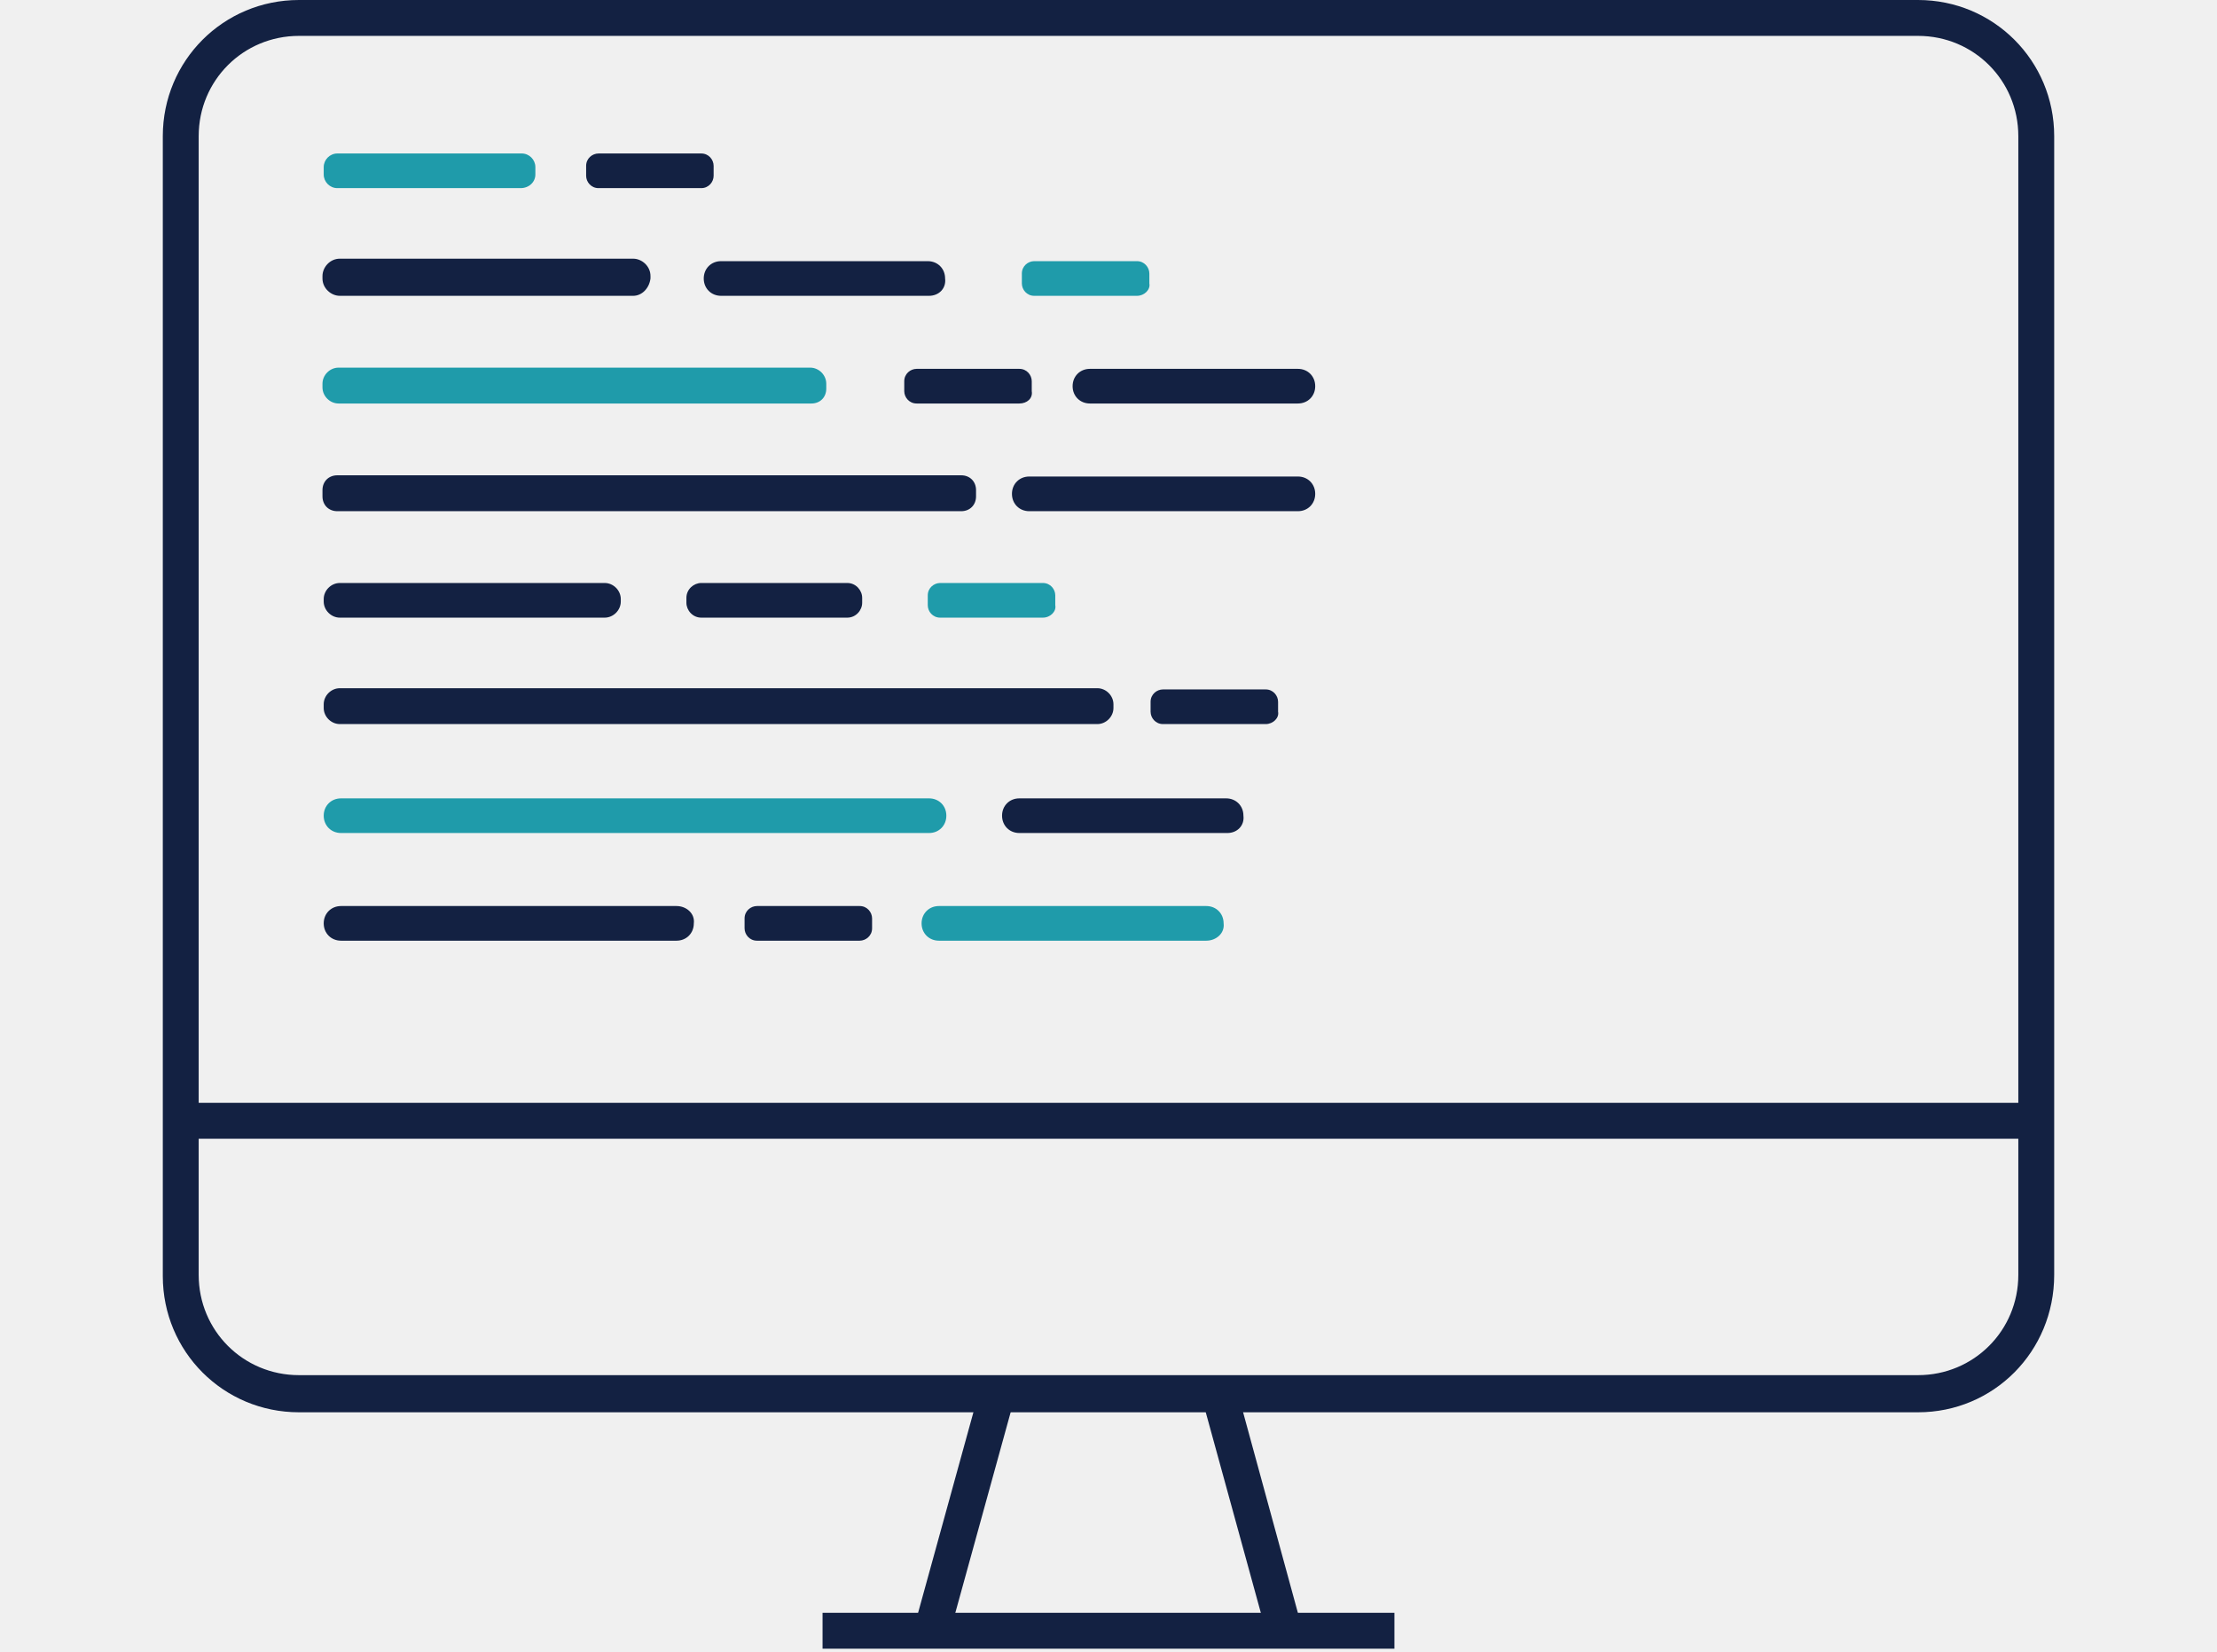
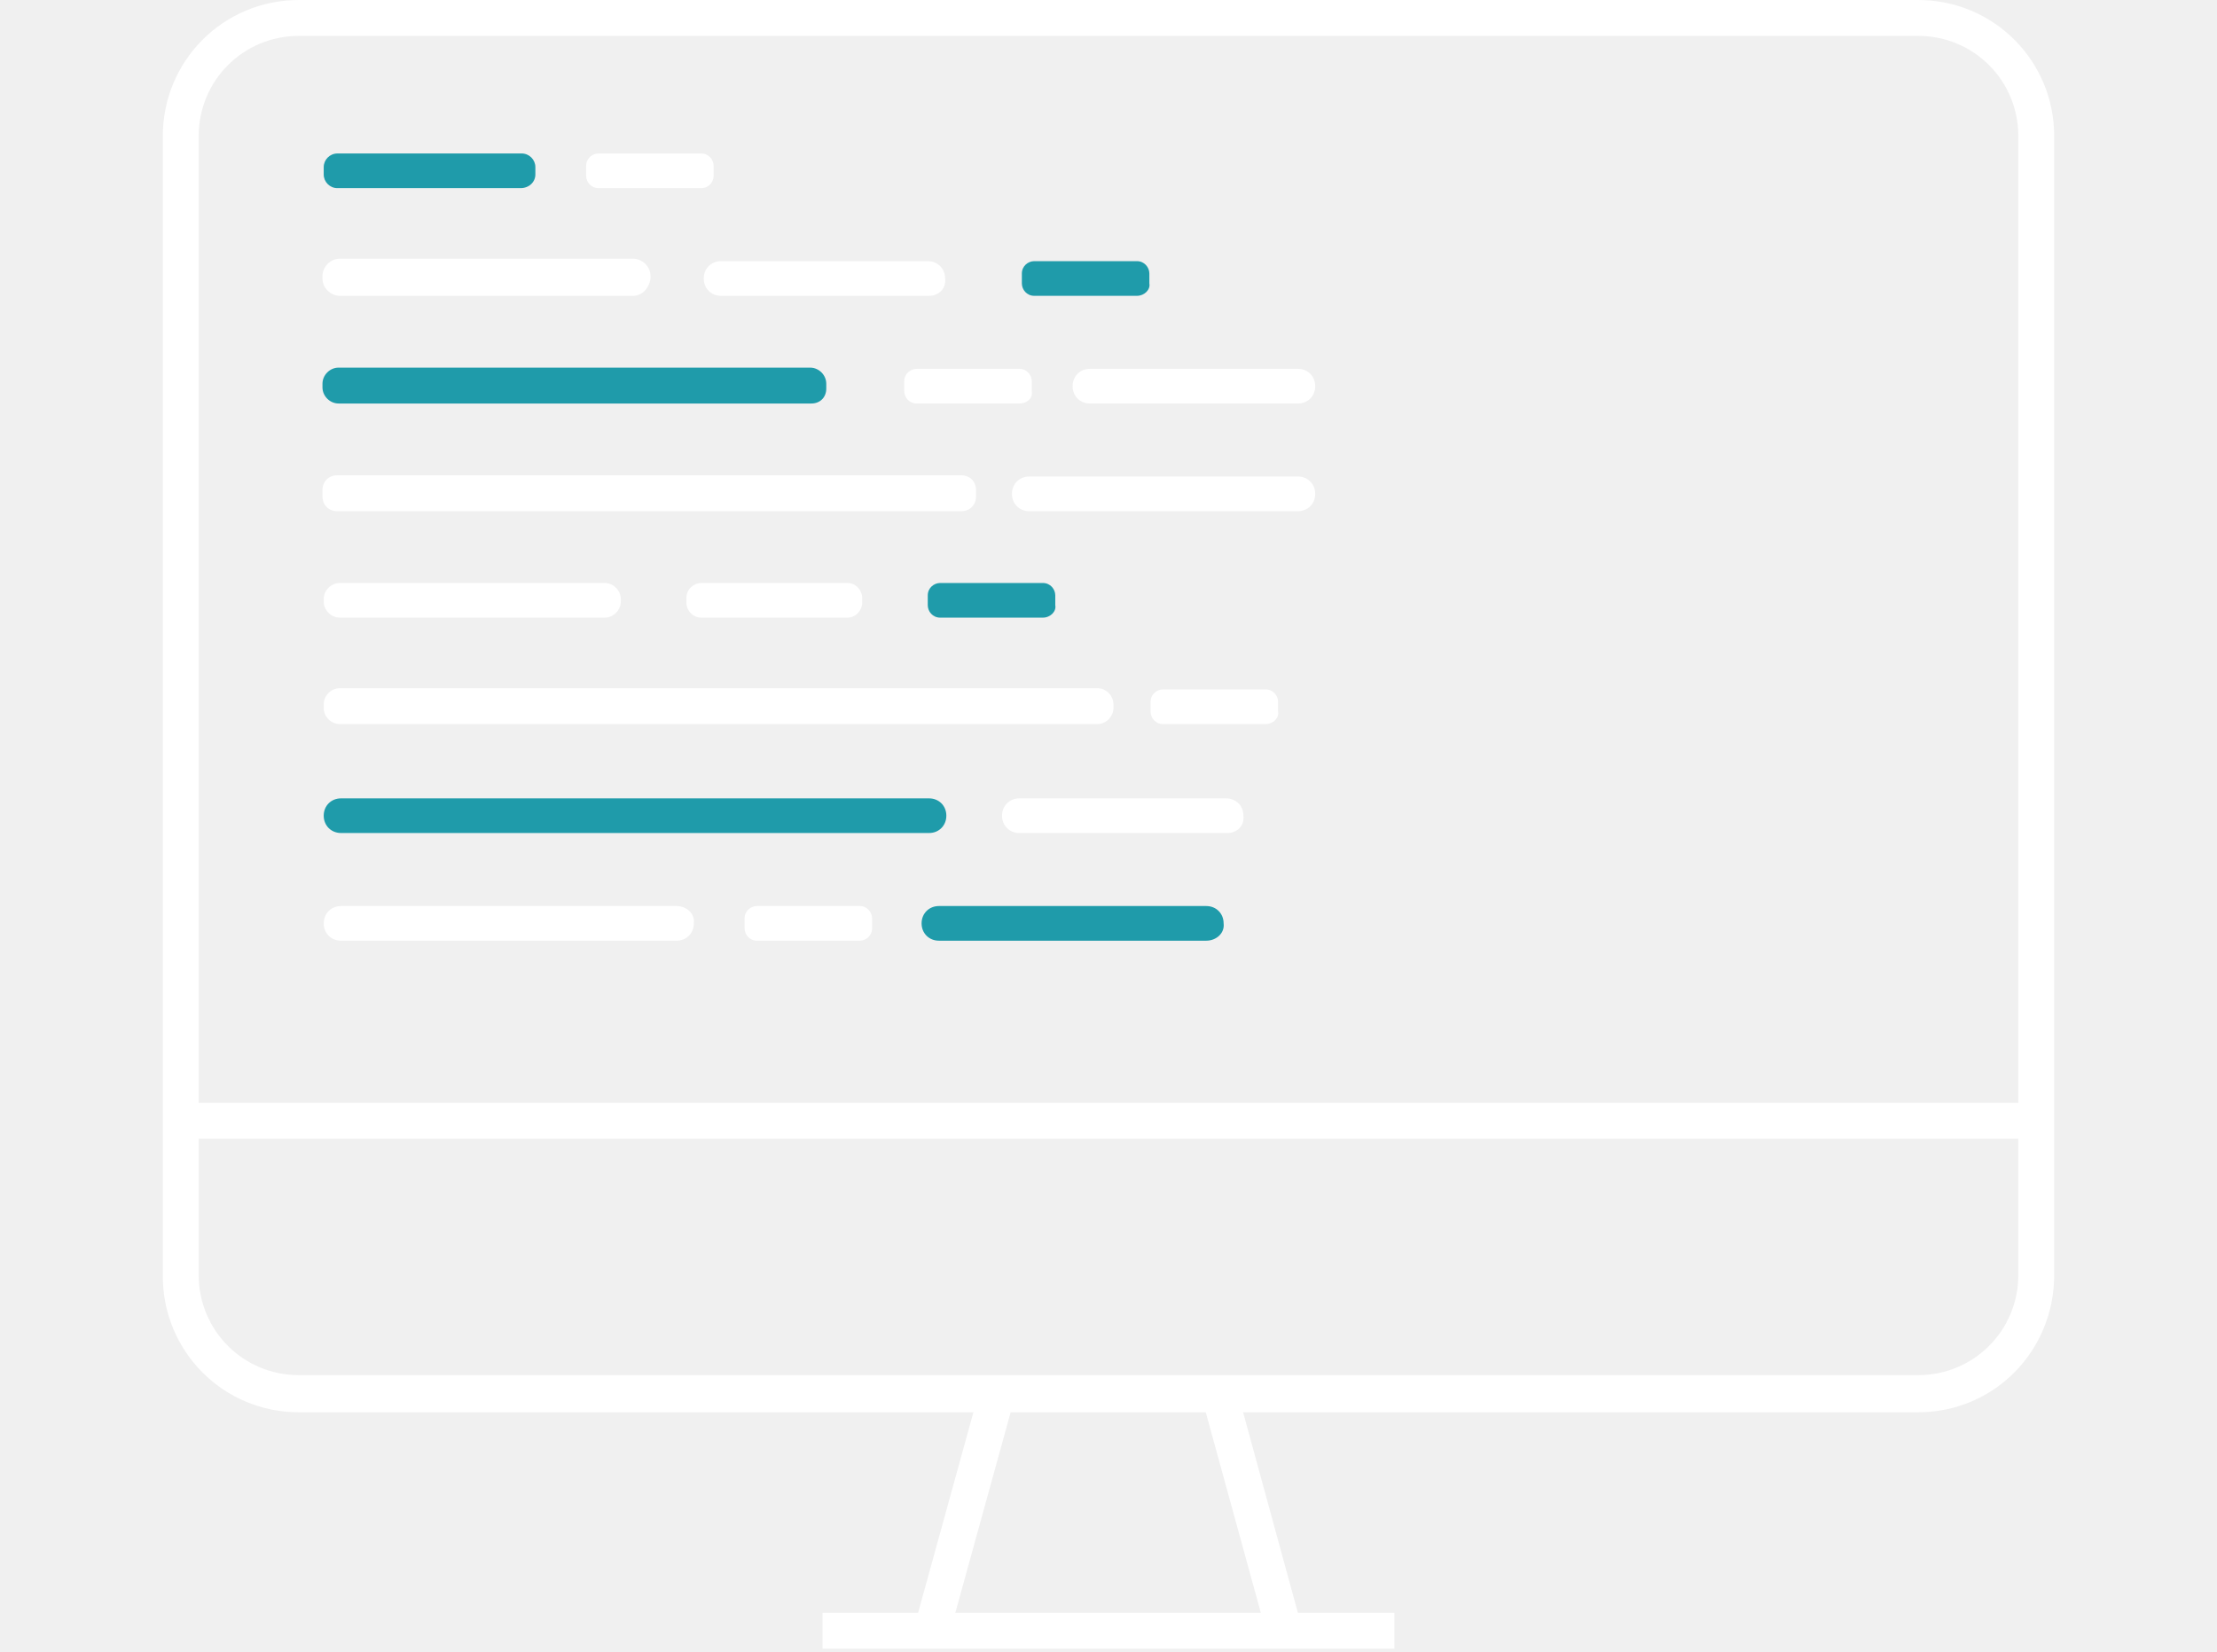
<svg xmlns="http://www.w3.org/2000/svg" width="100%" height="100%" viewBox="0 0 149 111" version="1.1" xml:space="preserve" style="fill-rule:evenodd;clip-rule:evenodd;stroke-linejoin:round;stroke-miterlimit:2;">
-   <circle cx="72.168" cy="55.406" r="55.406" style="fill-opacity:0;" />
-   <path d="M128.908,94.923l-108.816,0c-5.075,0 -9.15,-4.077 -9.15,-9.152l0,-76.621c0,-5.073 4.075,-9.15 9.15,-9.15l108.816,0c5.075,0 9.15,4.077 9.15,9.15l0,76.538c0,5.158 -4.075,9.235 -9.15,9.235Zm-108.816,-92.511c-3.744,0 -6.739,2.996 -6.739,6.738l0,76.538c0,3.744 2.995,6.739 6.739,6.739l108.816,0c3.744,0 6.739,-2.995 6.739,-6.739l0,-76.538c0,-3.742 -2.995,-6.738 -6.739,-6.738l-108.816,0Z" style="fill:#132142;fill-rule:nonzero;" />
-   <rect x="12.188" y="74.124" width="124.705" height="2.412" style="fill:#132142;" />
-   <path d="M65.916,93.127l-4.446,16.12l2.325,0.641l4.447,-16.12l-2.326,-0.641Z" style="fill:#132142;" />
-   <path d="M85.149,109.897l-4.41,-16.057l2.33,-0.665l4.408,16.139l-2.328,0.583Z" style="fill:#132142;fill-rule:nonzero;" />
-   <rect x="55.282" y="108.4" width="38.434" height="2.412" style="fill:#132142;" />
+   <circle cx="72.168" cy="55.406" r="55.406" style="fill:#fff;fill-opacity:0;" />
+   <path d="M128.908,94.923l-108.816,0c-5.075,0 -9.15,-4.077 -9.15,-9.152l0,-76.621c0,-5.073 4.075,-9.15 9.15,-9.15l108.816,0c5.075,0 9.15,4.077 9.15,9.15l0,76.538c0,5.158 -4.075,9.235 -9.15,9.235Zm-108.816,-92.511c-3.744,0 -6.739,2.996 -6.739,6.738l0,76.538c0,3.744 2.995,6.739 6.739,6.739l108.816,0c3.744,0 6.739,-2.995 6.739,-6.739l0,-76.538c0,-3.742 -2.995,-6.738 -6.739,-6.738l-108.816,0Z" style="fill:#fff;fill-rule:nonzero;" />
+   <rect x="12.188" y="74.124" width="124.705" height="2.412" style="fill:#fff;" />
+   <path d="M65.916,93.127l-4.446,16.12l2.325,0.641l4.447,-16.12l-2.326,-0.641Z" style="fill:#fff;" />
+   <path d="M85.149,109.897l-4.41,-16.057l2.33,-0.665l4.408,16.139l-2.328,0.583Z" style="fill:#fff;fill-rule:nonzero;" />
+   <rect x="55.282" y="108.4" width="38.434" height="2.412" style="fill:#fff;" />
  <path d="M34.983,12.645l-12.312,0c-0.5,0 -0.915,-0.416 -0.915,-0.916l0,-0.498c0,-0.5 0.415,-0.915 0.915,-0.915l12.397,0c0.498,0 0.913,0.415 0.913,0.915l0,0.498c0,0.5 -0.415,0.916 -0.998,0.916Z" style="fill:#1f9baa;fill-rule:nonzero;" />
-   <path d="M42.554,19.883l-19.716,0c-0.582,0 -1.165,-0.5 -1.165,-1.165l0,-0.165c0,-0.583 0.498,-1.166 1.165,-1.166l19.716,0c0.583,0 1.164,0.498 1.164,1.166l0,0.165c-0.083,0.665 -0.581,1.165 -1.164,1.165Z" style="fill:#132142;fill-rule:nonzero;" />
+   <path d="M42.554,19.883l-19.716,0c-0.582,0 -1.165,-0.5 -1.165,-1.165l0,-0.165c0,-0.583 0.498,-1.166 1.165,-1.166l19.716,0c0.583,0 1.164,0.498 1.164,1.166l0,0.165c-0.083,0.665 -0.581,1.165 -1.164,1.165Z" style="fill:#fff;fill-rule:nonzero;" />
  <path d="M54.534,27.12l-31.78,0c-0.583,0 -1.081,-0.498 -1.081,-1.081l0,-0.25c0,-0.582 0.498,-1.08 1.081,-1.08l31.697,0c0.583,0 1.081,0.498 1.081,1.08l0,0.333c0,0.583 -0.415,0.998 -0.998,0.998Z" style="fill:#1f9baa;fill-rule:nonzero;" />
-   <path d="M64.6,34.359l-41.929,0c-0.583,0 -0.998,-0.417 -0.998,-0.998l0,-0.417c0,-0.583 0.415,-0.998 0.998,-0.998l41.929,0c0.582,0 0.998,0.415 0.998,0.998l0,0.417c0,0.581 -0.416,0.998 -0.998,0.998Z" style="fill:#132142;fill-rule:nonzero;" />
-   <path d="M45.466,60.897l-22.545,0c-0.665,0 -1.165,0.5 -1.165,1.165c0,0.665 0.5,1.164 1.165,1.164l22.545,0c0.666,0 1.164,-0.499 1.164,-1.164c0.084,-0.665 -0.498,-1.165 -1.164,-1.165Z" style="fill:#132142;fill-rule:nonzero;" />
+   <path d="M64.6,34.359l-41.929,0c-0.583,0 -0.998,-0.417 -0.998,-0.998l0,-0.417c0,-0.583 0.415,-0.998 0.998,-0.998l41.929,0c0.582,0 0.998,0.415 0.998,0.998l0,0.417c0,0.581 -0.416,0.998 -0.998,0.998Z" style="fill:#fff;fill-rule:nonzero;" />
+   <path d="M45.466,60.897l-22.545,0c-0.665,0 -1.165,0.5 -1.165,1.165c0,0.665 0.5,1.164 1.165,1.164l22.545,0c0.666,0 1.164,-0.499 1.164,-1.164c0.084,-0.665 -0.498,-1.165 -1.164,-1.165Z" style="fill:#fff;fill-rule:nonzero;" />
  <path d="M62.438,53.66l-39.517,0c-0.665,0 -1.165,0.498 -1.165,1.163c0,0.666 0.5,1.166 1.165,1.166l39.517,0c0.665,0 1.164,-0.5 1.164,-1.166c0,-0.665 -0.499,-1.163 -1.164,-1.163Z" style="fill:#1f9baa;fill-rule:nonzero;" />
-   <path d="M73.752,46.256l-50.914,0c-0.582,0 -1.082,0.498 -1.082,1.08l0,0.25c0,0.583 0.5,1.081 1.082,1.081l50.914,0c0.581,0 1.081,-0.498 1.081,-1.081l0,-0.25c0,-0.582 -0.5,-1.08 -1.081,-1.08Z" style="fill:#132142;fill-rule:nonzero;" />
-   <path d="M40.641,41.513l-17.803,0c-0.582,0 -1.082,-0.5 -1.082,-1.082l0,-0.166c0,-0.583 0.5,-1.081 1.082,-1.081l17.803,0c0.583,0 1.081,0.498 1.081,1.081l0,0.166c0,0.582 -0.498,1.082 -1.081,1.082Z" style="fill:#132142;fill-rule:nonzero;" />
-   <path d="M62.438,19.883l-13.977,0c-0.666,0 -1.164,-0.5 -1.164,-1.165c0,-0.665 0.498,-1.165 1.164,-1.165l13.892,0c0.666,0 1.166,0.5 1.166,1.165c0.083,0.665 -0.416,1.165 -1.081,1.165Z" style="fill:#132142;fill-rule:nonzero;" />
-   <path d="M56.946,41.513l-9.816,0c-0.583,0 -0.998,-0.5 -0.998,-0.998l0,-0.333c0,-0.582 0.498,-0.998 0.998,-0.998l9.816,0c0.582,0 0.999,0.498 0.999,0.998l0,0.333c0,0.498 -0.417,0.998 -0.999,0.998Z" style="fill:#132142;fill-rule:nonzero;" />
-   <path d="M68.509,27.12l-6.904,0c-0.5,0 -0.832,-0.415 -0.832,-0.831l0,-0.667c0,-0.498 0.417,-0.831 0.832,-0.831l6.904,0c0.5,0 0.833,0.416 0.833,0.831l0,0.667c0.083,0.499 -0.333,0.831 -0.833,0.831Z" style="fill:#132142;fill-rule:nonzero;" />
-   <path d="M82.487,55.989l-13.978,0c-0.665,0 -1.163,-0.5 -1.163,-1.166c0,-0.665 0.498,-1.163 1.163,-1.163l13.895,0c0.665,0 1.164,0.498 1.164,1.163c0.082,0.666 -0.416,1.166 -1.081,1.166Z" style="fill:#132142;fill-rule:nonzero;" />
-   <path d="M85.066,48.667l-6.906,0c-0.498,0 -0.831,-0.415 -0.831,-0.832l0,-0.666c0,-0.498 0.415,-0.831 0.831,-0.831l6.906,0c0.498,0 0.831,0.416 0.831,0.831l0,0.666c0.084,0.417 -0.333,0.832 -0.831,0.832Z" style="fill:#132142;fill-rule:nonzero;" />
-   <path d="M57.778,63.226l-6.904,0c-0.5,0 -0.833,-0.416 -0.833,-0.831l0,-0.666c0,-0.5 0.416,-0.832 0.833,-0.832l6.904,0c0.5,0 0.833,0.415 0.833,0.832l0,0.666c0,0.498 -0.417,0.831 -0.833,0.831Z" style="fill:#132142;fill-rule:nonzero;" />
-   <path d="M87.229,34.359l-18.054,0c-0.666,0 -1.164,-0.5 -1.164,-1.165c0,-0.666 0.498,-1.166 1.164,-1.166l18.054,0c0.666,0 1.164,0.5 1.164,1.166c0,0.665 -0.498,1.165 -1.164,1.165Z" style="fill:#132142;fill-rule:nonzero;" />
+   <path d="M73.752,46.256l-50.914,0c-0.582,0 -1.082,0.498 -1.082,1.08l0,0.25c0,0.583 0.5,1.081 1.082,1.081l50.914,0c0.581,0 1.081,-0.498 1.081,-1.081l0,-0.25c0,-0.582 -0.5,-1.08 -1.081,-1.08Z" style="fill:#fff;fill-rule:nonzero;" />
+   <path d="M40.641,41.513l-17.803,0c-0.582,0 -1.082,-0.5 -1.082,-1.082l0,-0.166c0,-0.583 0.5,-1.081 1.082,-1.081l17.803,0c0.583,0 1.081,0.498 1.081,1.081l0,0.166c0,0.582 -0.498,1.082 -1.081,1.082Z" style="fill:#fff;fill-rule:nonzero;" />
+   <path d="M62.438,19.883l-13.977,0c-0.666,0 -1.164,-0.5 -1.164,-1.165c0,-0.665 0.498,-1.165 1.164,-1.165l13.892,0c0.666,0 1.166,0.5 1.166,1.165c0.083,0.665 -0.416,1.165 -1.081,1.165Z" style="fill:#fff;fill-rule:nonzero;" />
+   <path d="M56.946,41.513l-9.816,0c-0.583,0 -0.998,-0.5 -0.998,-0.998l0,-0.333c0,-0.582 0.498,-0.998 0.998,-0.998l9.816,0c0.582,0 0.999,0.498 0.999,0.998l0,0.333c0,0.498 -0.417,0.998 -0.999,0.998Z" style="fill:#fff;fill-rule:nonzero;" />
+   <path d="M68.509,27.12l-6.904,0c-0.5,0 -0.832,-0.415 -0.832,-0.831l0,-0.667c0,-0.498 0.417,-0.831 0.832,-0.831l6.904,0c0.5,0 0.833,0.416 0.833,0.831l0,0.667c0.083,0.499 -0.333,0.831 -0.833,0.831Z" style="fill:#fff;fill-rule:nonzero;" />
+   <path d="M82.487,55.989l-13.978,0c-0.665,0 -1.163,-0.5 -1.163,-1.166c0,-0.665 0.498,-1.163 1.163,-1.163l13.895,0c0.665,0 1.164,0.498 1.164,1.163c0.082,0.666 -0.416,1.166 -1.081,1.166Z" style="fill:#fff;fill-rule:nonzero;" />
+   <path d="M85.066,48.667l-6.906,0c-0.498,0 -0.831,-0.415 -0.831,-0.832l0,-0.666c0,-0.498 0.415,-0.831 0.831,-0.831l6.906,0c0.498,0 0.831,0.416 0.831,0.831l0,0.666c0.084,0.417 -0.333,0.832 -0.831,0.832Z" style="fill:#fff;fill-rule:nonzero;" />
+   <path d="M57.778,63.226l-6.904,0c-0.5,0 -0.833,-0.416 -0.833,-0.831l0,-0.666c0,-0.5 0.416,-0.832 0.833,-0.832l6.904,0c0.5,0 0.833,0.415 0.833,0.832l0,0.666c0,0.498 -0.417,0.831 -0.833,0.831Z" style="fill:#fff;fill-rule:nonzero;" />
+   <path d="M87.229,34.359l-18.054,0c-0.666,0 -1.164,-0.5 -1.164,-1.165c0,-0.666 0.498,-1.166 1.164,-1.166l18.054,0c0.666,0 1.164,0.5 1.164,1.166c0,0.665 -0.498,1.165 -1.164,1.165Z" style="fill:#fff;fill-rule:nonzero;" />
  <path d="M76.414,19.883l-6.906,0c-0.499,0 -0.831,-0.417 -0.831,-0.832l0,-0.666c0,-0.5 0.415,-0.832 0.831,-0.832l6.906,0c0.498,0 0.832,0.417 0.832,0.832l0,0.666c0.083,0.415 -0.334,0.832 -0.832,0.832Z" style="fill:#1f9baa;fill-rule:nonzero;" />
-   <path d="M87.229,27.12l-13.977,0c-0.666,0 -1.164,-0.498 -1.164,-1.163c0,-0.667 0.498,-1.166 1.164,-1.166l13.977,0c0.666,0 1.164,0.499 1.164,1.166c0,0.665 -0.498,1.163 -1.164,1.163Z" style="fill:#132142;fill-rule:nonzero;" />
+   <path d="M87.229,27.12l-13.977,0c-0.666,0 -1.164,-0.498 -1.164,-1.163c0,-0.667 0.498,-1.166 1.164,-1.166l13.977,0c0.666,0 1.164,0.499 1.164,1.166c0,0.665 -0.498,1.163 -1.164,1.163Z" style="fill:#fff;fill-rule:nonzero;" />
  <path d="M70.09,41.513l-6.904,0c-0.5,0 -0.833,-0.415 -0.833,-0.833l0,-0.665c0,-0.498 0.418,-0.831 0.833,-0.831l6.904,0c0.5,0 0.833,0.416 0.833,0.831l0,0.665c0.083,0.418 -0.333,0.833 -0.833,0.833Z" style="fill:#1f9baa;fill-rule:nonzero;" />
  <path d="M81.071,63.226l-17.968,0c-0.665,0 -1.165,-0.499 -1.165,-1.164c0,-0.665 0.5,-1.165 1.165,-1.165l17.968,0c0.666,0 1.166,0.5 1.166,1.165c0.083,0.665 -0.5,1.164 -1.166,1.164Z" style="fill:#1f9baa;fill-rule:nonzero;" />
-   <path d="M47.13,12.645l-6.904,0c-0.5,0 -0.833,-0.416 -0.833,-0.831l0,-0.666c0,-0.499 0.415,-0.832 0.833,-0.832l6.904,0c0.5,0 0.832,0.415 0.832,0.832l0,0.666c0,0.415 -0.332,0.831 -0.832,0.831Z" style="fill:#132142;fill-rule:nonzero;" />
+   <path d="M47.13,12.645l-6.904,0c-0.5,0 -0.833,-0.416 -0.833,-0.831l0,-0.666c0,-0.499 0.415,-0.832 0.833,-0.832l6.904,0c0.5,0 0.832,0.415 0.832,0.832l0,0.666c0,0.415 -0.332,0.831 -0.832,0.831Z" style="fill:#fff;fill-rule:nonzero;" />
</svg>
